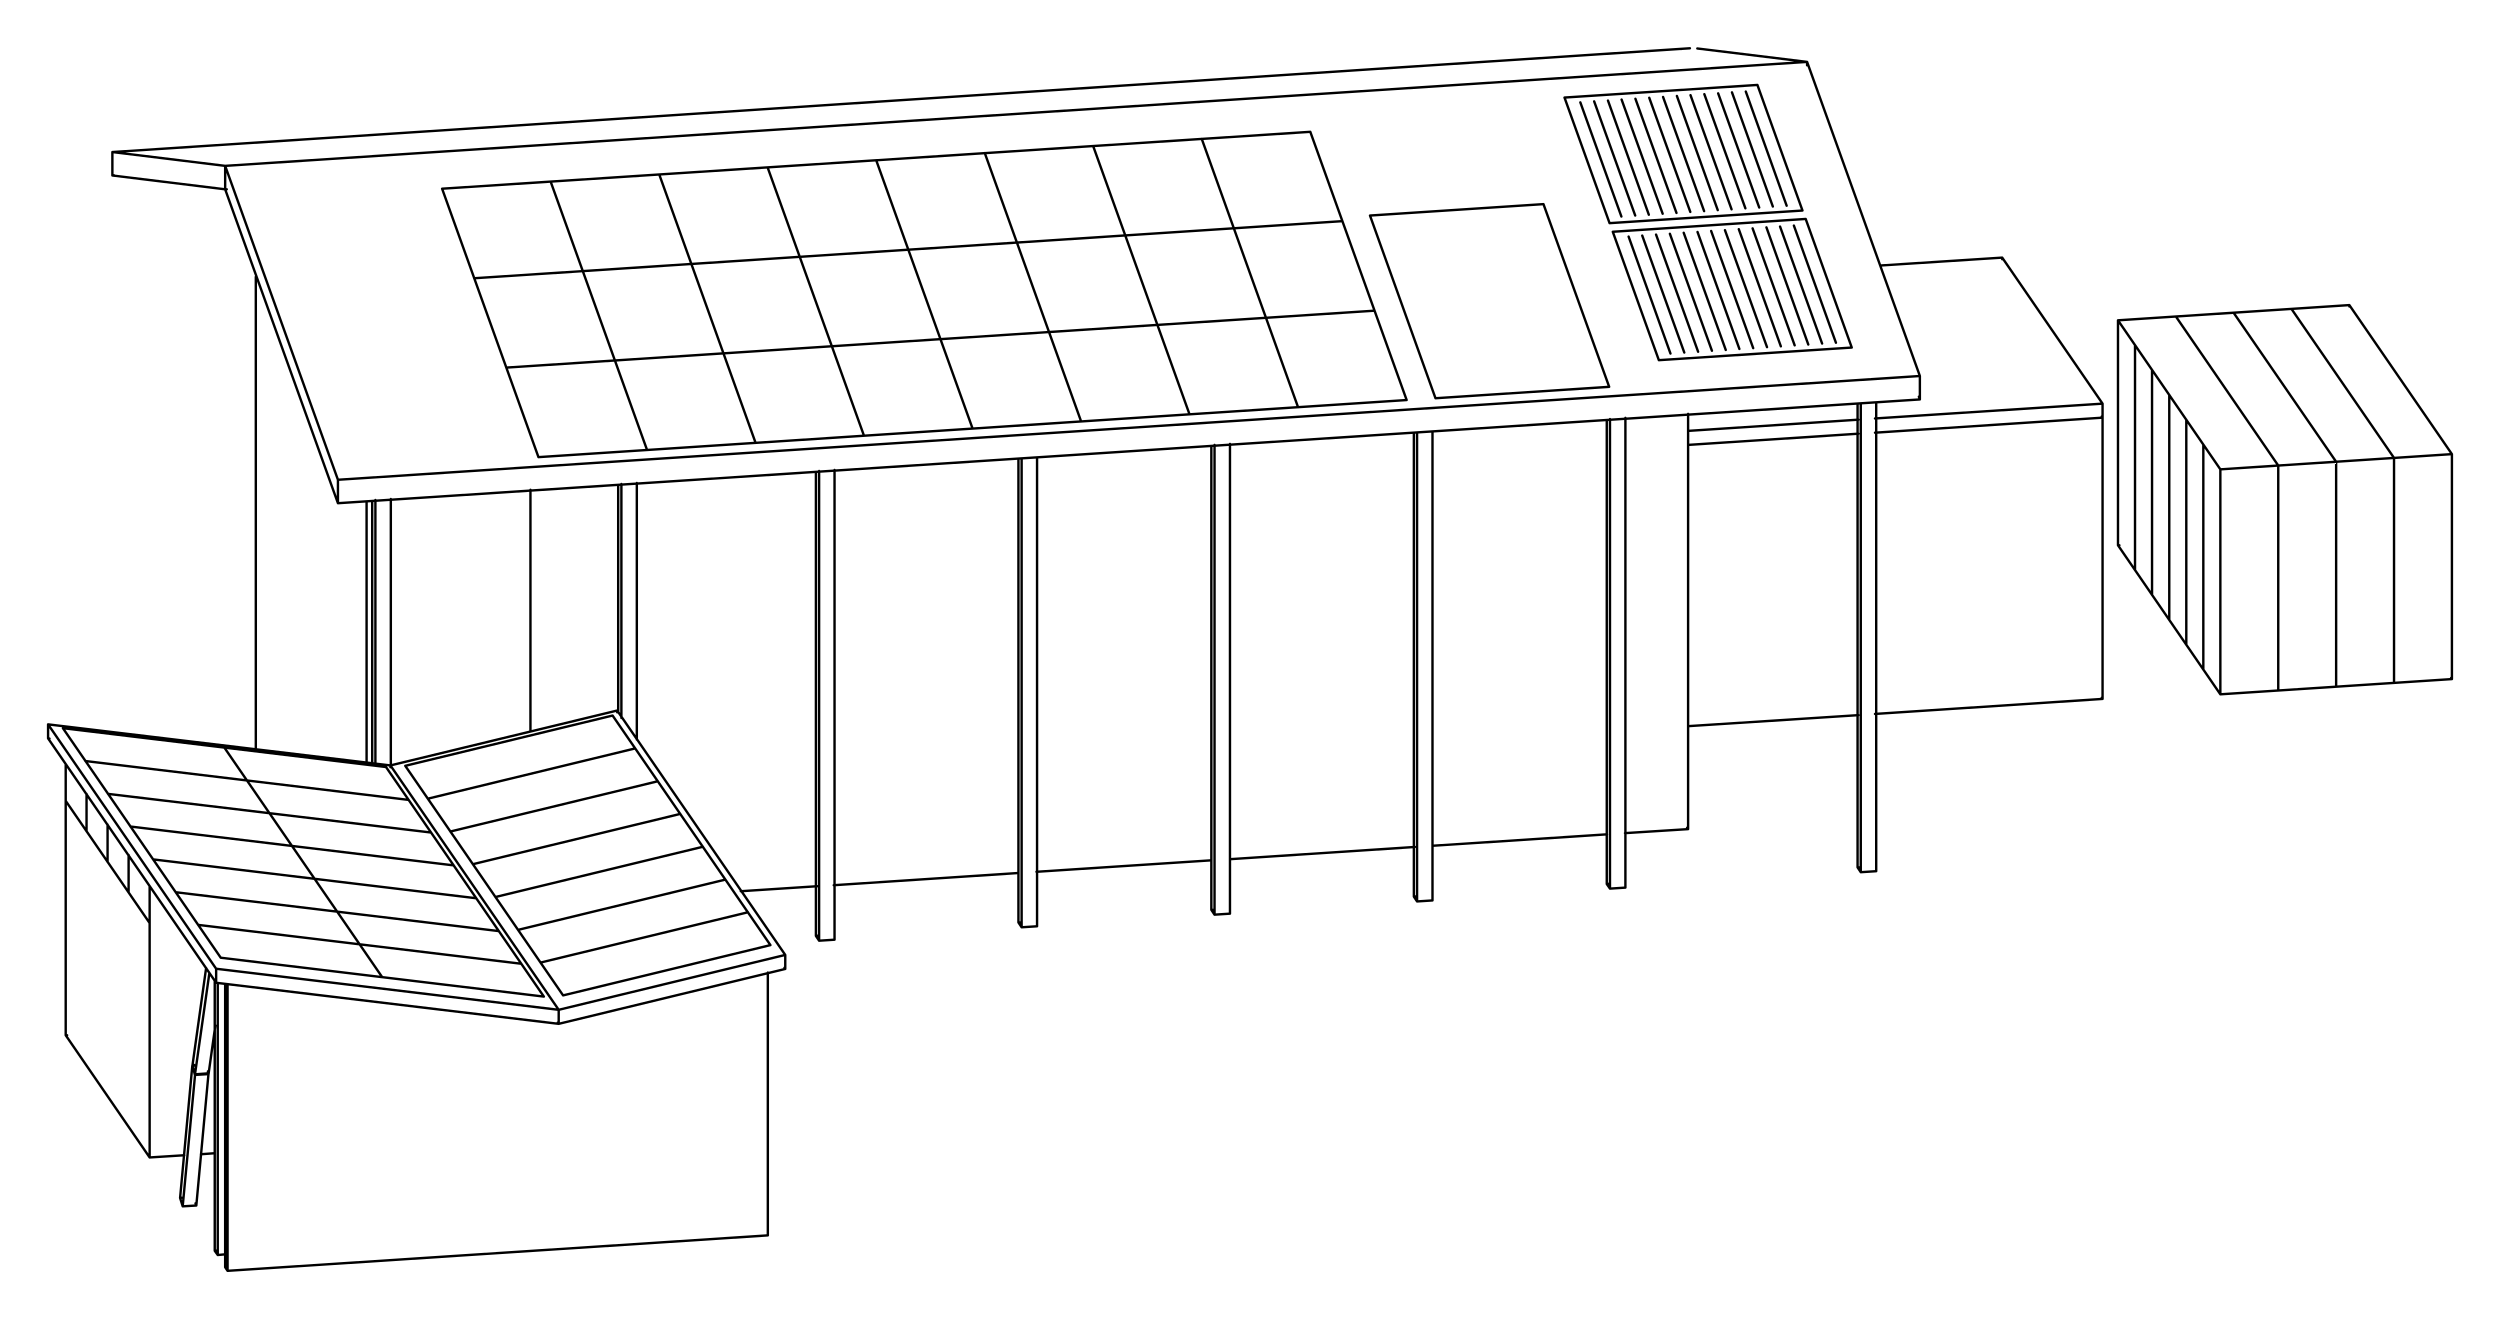
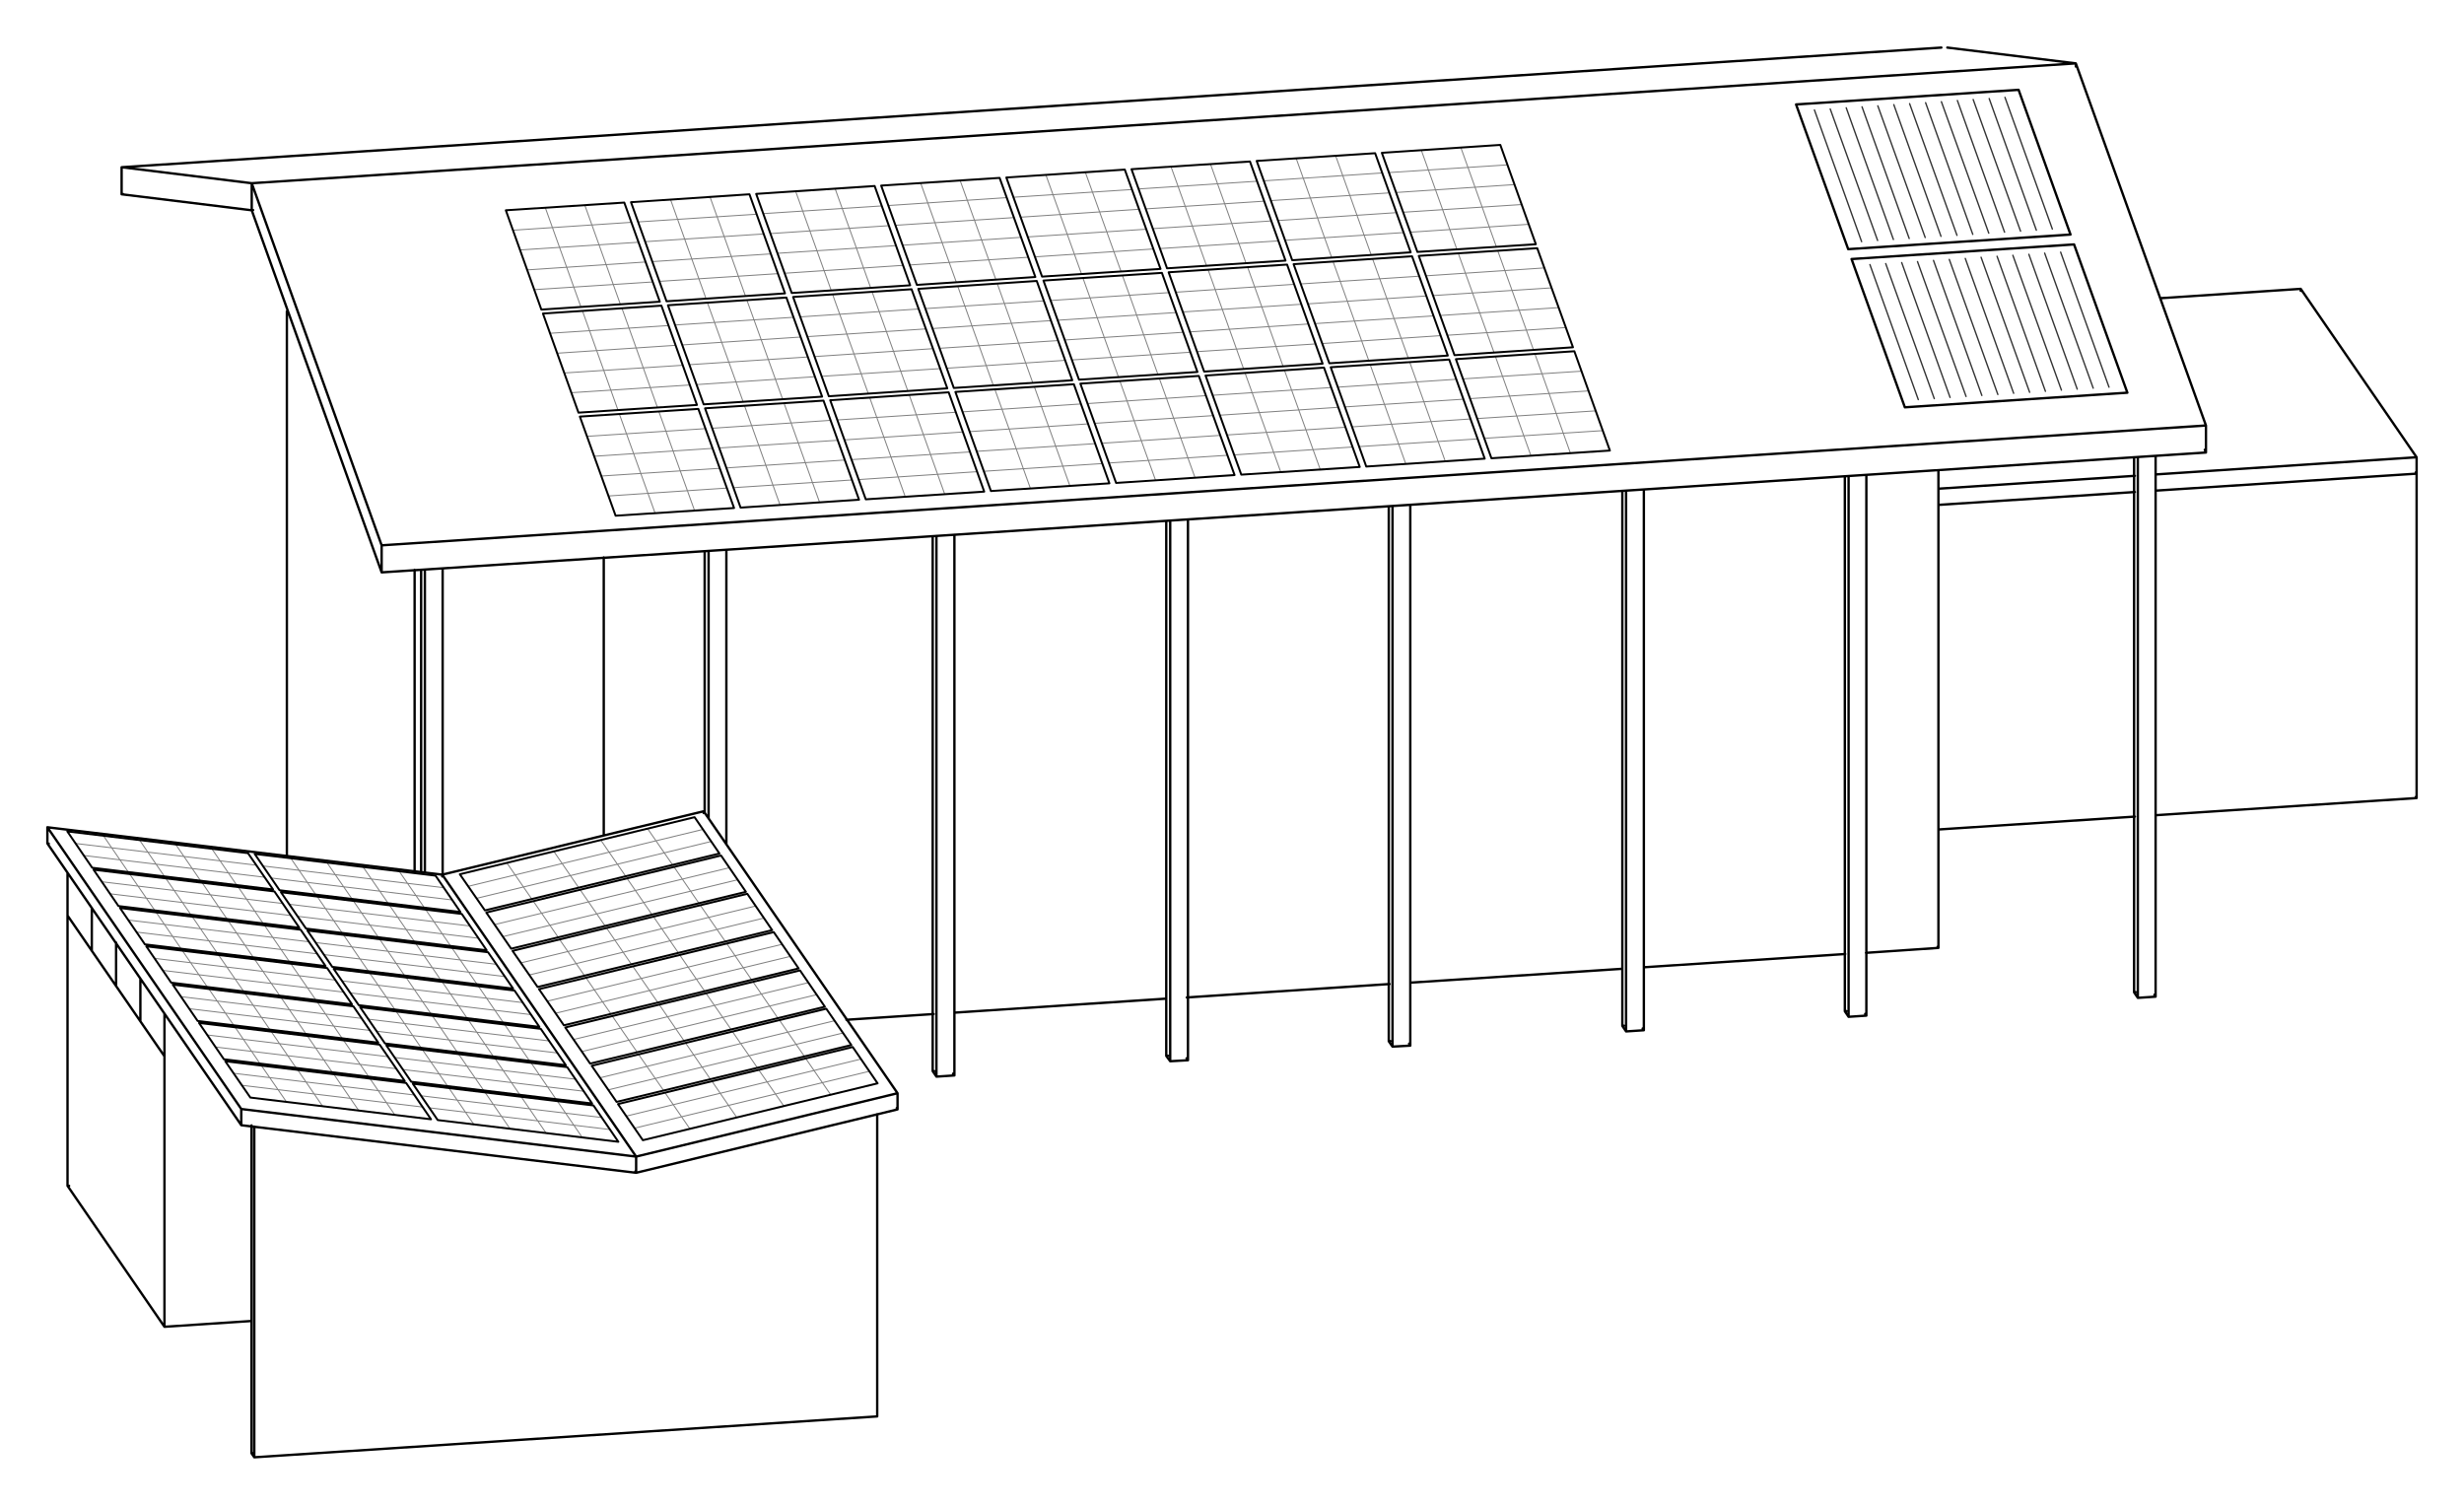
- <svg xmlns="http://www.w3.org/2000/svg" viewBox="0 0 1248 659" fill="none" stroke="currentColor" stroke-width="1.2" stroke-linecap="round" stroke-linejoin="round">
-   <path d="M369.8 444.9L408.0 442.4M416.2 441.9L508.4 435.8M517.4 435.2L604.3 429.5M614.1 428.9L706.3 422.8M715.2 422.2L802.2 416.5M811.2 415.9L842.7 413.9M842.7 413.9L842.2 413.2M264.8 244.5L264.8 365.1M842.7 206.6L842.7 413.9M127.7 373.8L127.7 138.2M183.0 250.7L183.0 380.3M264.8 244.5L264.8 365.1M168.7 251.2L958.4 199.4M168.7 251.2L112.4 94.5M958.4 199.4L957.9 198.0M112.4 94.5L113.2 94.5M112.4 94.5L112.4 82.8M902.1 32.6L902.1 30.9M112.4 82.8L902.1 30.9M112.4 82.8L168.7 239.5M902.1 30.9L958.4 187.7M168.7 239.5L958.4 187.7M168.7 239.5L168.7 251.2M958.4 187.7L958.4 199.4M112.4 94.5L113.2 94.5M112.4 94.5L56.1 87.6M56.1 87.6L56.9 87.5M56.1 87.6L56.1 75.9M56.1 75.9L843.6 24.1M56.1 75.9L112.4 82.8M847.3 24.2L902.1 30.9M112.4 82.8L902.1 30.9M112.4 82.8L112.4 94.5M902.1 30.9L902.1 32.6M842.7 362.5L927.7 357.0M936.0 356.4L1049.6 348.9M842.7 222.1L927.7 216.5M936.0 216.0L1049.6 208.5M1049.6 348.9L1049.2 348.3M1049.6 208.5L1049.2 207.9M1049.6 348.9L1049.6 208.5M842.7 222.1L927.7 216.5M936.0 216.0L1049.6 208.5M842.7 215.1L927.7 209.5M936.0 208.9L1049.6 201.5M939.3 132.5L999.5 128.6M1049.6 208.5L1049.2 207.9M1049.6 201.5L999.5 128.6M1049.6 208.5L1049.6 201.5M999.5 129.4L999.5 128.6M1108.4 346.6L1224.0 339.0M1057.3 272.2L1058.0 272.2M1108.4 234.3L1224.0 226.7M1057.3 159.9L1172.8 152.3M1108.4 346.6L1057.3 272.2M1224.0 339.0L1223.6 338.4M1108.4 234.3L1057.3 159.9M1224.0 226.7L1172.8 152.3M1108.4 346.6L1108.4 234.3M1224.0 339.0L1224.0 226.7M1057.3 272.2L1057.3 159.9M1172.8 153.0L1172.8 152.3M1137.3 344.7L1137.3 232.4M1137.3 232.4L1086.2 158.0M1166.2 342.8L1166.2 230.5M1166.2 230.5L1115.0 156.1M1195.1 340.9L1195.1 228.6M1195.1 228.6L1143.9 154.2M1099.9 334.2L1099.9 221.9M1091.4 321.8L1091.4 209.5M1082.9 309.4L1082.9 197.1M1074.3 297.0L1074.3 184.7M1065.8 284.6L1065.8 172.3M187.4 380.8L187.4 249.6M195.1 381.8L195.1 249.1M185.8 381.5L185.8 250.3M310.2 358.4L310.2 241.6M317.9 369.2L317.9 241.1M308.6 355.3L308.6 242.2M408.9 469.6L416.6 469.1M407.3 467.2L408.1 467.1M408.9 469.6L407.3 467.2M408.9 469.6L408.9 235.1M416.6 469.1L416.6 234.6M407.3 467.2L407.3 235.7M510.0 462.9L517.7 462.4M508.4 460.5L509.2 460.5M510.0 462.9L508.4 460.5M510.0 462.9L510.0 229.2M517.7 462.4L517.7 228.7M508.4 460.5L508.4 229.1M606.3 456.6L614.0 456.1M604.7 454.2L605.5 454.2M606.3 456.6L604.7 454.2M606.3 456.6L606.3 222.1M614.0 456.1L614.0 221.6M604.7 454.2L604.7 222.8M707.4 450.0L715.1 449.5M705.8 447.6L706.7 447.5M707.4 450.0L705.8 447.6M707.4 450.0L707.4 216.2M715.1 449.5L715.1 215.7M705.8 447.6L705.8 216.1M803.7 443.6L811.4 443.1M802.1 441.3L803.0 441.2M803.7 443.6L802.1 441.3M803.7 443.6L803.7 209.2M811.4 443.1L811.4 208.6M802.1 441.3L802.1 209.8M928.9 435.4L936.6 434.9M927.3 433.0L928.2 433.0M928.9 435.4L927.3 433.0M928.9 435.4L928.9 201.7M936.6 434.9L936.6 201.2M927.3 433.0L927.3 201.6M268.8 228.2L702.2 199.7M702.2 199.7L654.1 65.8M654.1 65.8L220.7 94.2M220.7 94.2L268.8 228.2M323.0 224.6L274.9 90.7M377.2 221.1L329.1 87.1M431.3 217.5L383.2 83.6M485.5 213.9L437.4 80.0M539.7 210.4L491.6 76.4M593.8 206.8L545.7 72.9M648.0 203.3L599.9 69.3M252.8 183.5L686.1 155.1M236.7 138.9L670.1 110.4M716.6 198.8L803.3 193.1M803.3 193.1L770.5 101.9M770.5 101.9L683.9 107.6M683.9 107.6L716.6 198.8M803.5 111.4L899.8 105.1M899.8 105.1L877.3 42.4M877.3 42.4L781.0 48.7M781.0 48.7L803.5 111.4M809.4 108.1L788.9 51.1M816.3 107.6L795.8 50.6M823.1 107.2L802.7 50.2M830.0 106.7L809.5 49.7M836.9 106.3L816.4 49.3M843.8 105.8L823.3 48.8M850.7 105.4L830.2 48.4M857.5 104.9L837.1 47.9M864.4 104.5L843.9 47.5M871.3 104.0L850.8 47.0M878.2 103.6L857.7 46.6M885.0 103.1L864.6 46.1M891.9 102.7L871.5 45.7M828.1 179.8L924.4 173.5M924.4 173.5L901.4 109.3M901.4 109.3L805.1 115.7M805.1 115.7L828.1 179.8M833.9 176.5L813.0 118.1M840.8 176.0L819.8 117.6M847.7 175.6L826.7 117.1M854.6 175.1L833.6 116.7M861.5 174.7L840.5 116.2M868.3 174.2L847.4 115.8M875.2 173.8L854.2 115.3M882.1 173.3L861.1 114.9M889.0 172.9L868.0 114.4M895.9 172.4L874.9 114.0M902.7 172.0L881.8 113.5M909.6 171.5L888.6 113.1M916.5 171.1L895.5 112.6M74.7 577.8L92.0 576.7M100.3 576.2L107.0 575.7M74.7 442.5L74.7 577.8M32.8 516.8L33.5 516.8M32.8 381.5L32.8 516.8M74.7 577.8L32.8 516.8M113.6 634.4L383.3 616.7M383.3 616.7L383.3 485.5M113.6 491.5L113.6 634.4M112.4 632.6L113.1 632.5M112.4 491.2L112.4 632.6M113.6 634.4L112.4 632.6M74.7 460.8L32.8 399.8M64.2 445.5L64.2 426.8M53.7 430.3L53.7 411.6M43.2 415.0L43.2 396.3M108.1 624.3L107.2 624.4M107.2 624.4L107.2 489.1M107.2 624.4L108.7 626.5M108.7 626.5L108.7 491.1M108.7 626.5L112.0 626.2M90.7 597.9L89.9 598.0M96.9 532.0L96.0 532.0M89.9 598.0L96.0 532.0M89.9 598.0L91.2 602.2M96.0 532.0L97.4 536.3M91.2 602.2L97.4 536.3M91.2 602.2L98.0 601.8M97.4 536.3L104.1 535.8M98.0 601.8L104.1 535.8M98.0 601.8L97.6 600.7M104.1 535.8L103.8 534.8M96.9 531.6L96.1 531.7M96.1 531.7L102.9 483.2M96.1 531.7L97.3 536.6M97.3 536.6L104.5 485.9M97.3 536.6L104.1 536.2M104.1 536.2L107.5 511.9M104.1 536.2L103.8 535.2M107.9 490.6L24.0 368.6M107.9 490.6L278.9 511.1M24.0 368.6L24.7 368.7M278.9 511.1L278.4 510.5M278.9 511.1L278.9 504.1M194.9 383.0L194.9 382.1M278.9 504.1L194.9 382.1M278.9 504.1L107.9 483.6M194.9 382.1L24.0 361.6M107.9 483.6L24.0 361.6M107.9 483.6L107.9 490.6M24.0 361.6L24.0 368.6M278.9 511.1L278.4 510.5M278.9 511.1L392.0 483.7M392.0 483.7L391.6 483.1M392.0 483.7L392.0 476.7M308.1 355.6L308.1 354.7M392.0 476.7L308.1 354.7M392.0 476.7L278.9 504.1M308.1 354.7L194.9 382.1M278.9 504.1L194.9 382.1M278.9 504.1L278.9 511.1M194.9 382.1L194.9 383.0M110.2 478.1L31.4 363.5M190.8 487.8L112.0 373.2M271.5 497.5L192.7 382.9M110.2 478.1L271.5 497.5M98.9 461.7L260.2 481.1M87.7 445.4L249.0 464.8M76.4 429.0L237.7 448.4M65.1 412.6L226.5 432.0M53.9 396.3L215.2 415.6M42.6 379.9L203.9 399.3M31.4 363.5L192.7 382.9M281.1 496.9L202.3 382.3M384.6 471.8L305.8 357.2M281.1 496.9L384.6 471.8M269.9 480.5L373.4 455.4M258.6 464.2L362.1 439.1M247.3 447.8L350.9 422.7M236.1 431.4L339.6 406.3M224.8 415.1L328.4 390.0M213.6 398.7L317.1 373.6M202.3 382.3L305.8 357.2" />
+ <svg xmlns="http://www.w3.org/2000/svg" viewBox="0 0 1248 763" fill="none" stroke="currentColor" stroke-width="1.2" stroke-linecap="round" stroke-linejoin="round">
+   <path class="m-edge" stroke-width="1.2" d="M428.7 516.5L472.9 513.6M483.4 512.9L590.6 505.8M601.1 505.2L703.8 498.4M714.3 497.7L821.4 490.7M832.7 489.9L934.6 483.2M945.1 482.6L981.8 480.1M981.8 480.1L981.4 479.5M305.8 282.3L305.8 423.0M981.8 238.7L981.8 480.1M145.3 433.8L145.3 157.7M210.0 288.6L210.0 441.3M305.8 282.3L305.8 423.0M193.3 289.9L1117.3 229.2M193.3 289.9L127.5 106.5M1117.3 229.2L1116.7 227.8M127.5 106.5L128.2 106.4M127.5 106.5L127.5 92.8M1051.4 33.7L1051.4 32.1M127.5 92.8L1051.4 32.1M127.5 92.8L193.3 276.2M1051.4 32.1L1117.3 215.5M193.3 276.2L1117.3 215.5M193.3 276.2L193.3 289.9M1117.3 215.5L1117.3 229.2M127.5 106.5L128.2 106.4M127.5 106.5L61.6 98.4M61.6 98.4L62.4 98.3M61.6 98.4L61.6 84.7M61.6 84.7L983.3 24.1M61.6 84.7L127.5 92.8M986.3 24.1L1051.4 32.1M127.5 92.8L1051.4 32.1M127.5 92.8L127.5 106.5M1051.4 32.1L1051.4 33.7M982.1 420.1L1081.3 413.6M1091.8 412.9L1224.0 404.2M982.1 255.7L1081.3 249.2M1091.8 248.5L1224.0 239.9M1224.0 404.2L1223.6 403.6M1224.0 239.9L1223.6 239.2M1224.0 404.2L1224.0 239.9M982.1 255.7L1081.3 249.2M1091.8 248.5L1224.0 239.9M982.1 247.5L1081.3 241.0M1091.8 240.3L1224.0 231.6M1094.7 151.0L1165.3 146.3M1224.0 239.9L1223.6 239.2M1224.0 231.6L1165.3 146.3M1224.0 239.9L1224.0 231.6M1165.3 147.3L1165.3 146.3M215.2 442.0L215.2 288.5M224.2 442.9L224.2 287.9M213.3 441.4L213.3 288.7M358.9 414.5L358.9 279.0M367.9 427.4L367.9 278.4M356.9 411.7L356.9 279.2M474.3 545.3L483.4 544.7M472.4 542.5L473.2 542.5M474.3 545.3L472.4 542.5M483.4 544.7L482.7 543.8M474.3 545.3L474.3 271.4M483.4 544.7L483.4 270.8M472.4 542.5L472.4 271.7M592.7 537.5L601.7 537.0M590.7 534.8L591.6 534.7M592.7 537.5L590.7 534.8M601.7 537.0L601.0 536.0M592.7 537.5L592.7 263.7M601.7 537.0L601.7 263.1M590.7 534.8L590.7 263.9M705.3 530.1L714.3 529.6M703.4 527.4L704.2 527.3M705.3 530.1L703.4 527.4M714.3 529.6L713.7 528.6M705.3 530.1L705.3 256.3M714.3 529.6L714.3 255.7M703.4 527.4L703.4 256.5M823.6 522.4L832.6 521.8M821.7 519.6L822.5 519.5M823.6 522.4L821.7 519.6M832.6 521.8L832.0 520.9M823.6 522.4L823.6 248.5M832.6 521.8L832.6 247.9M821.7 519.6L821.7 248.7M936.3 515.0L945.3 514.4M934.4 512.2L935.2 512.1M936.3 515.0L934.4 512.2M945.3 514.4L944.7 513.5M936.3 515.0L936.3 241.1M945.3 514.4L945.3 240.5M934.4 512.2L934.4 241.3M1082.8 505.4L1091.8 504.8M1080.9 502.6L1081.7 502.5M1082.8 505.4L1080.9 502.6M1091.8 504.8L1091.2 503.8M1082.8 505.4L1082.8 231.5M1091.8 504.8L1091.8 230.9M1080.9 502.6L1080.9 231.7M936.1 126.2L1048.7 118.8M1048.7 118.8L1022.4 45.5M1022.4 45.5L909.7 52.9M909.7 52.9L936.1 126.2M964.8 206.3L1077.5 198.9M1077.5 198.9L1050.5 123.8M1050.5 123.8L937.8 131.2M937.8 131.2L964.8 206.3M83.3 672.0L126.9 669.1M83.3 513.5L83.3 672.0M34.2 600.6L35.0 600.6M34.2 442.1L34.2 600.6M83.3 672.0L34.2 600.6M128.8 738.1L444.3 717.4M444.3 717.4L444.3 564.3M128.8 570.6L128.8 738.1M127.4 736.1L128.2 736.0M127.4 570.0L127.4 736.1M128.8 738.1L127.4 736.1M83.3 535.0L34.2 463.7M71.1 517.2L71.1 496.1M58.8 499.4L58.8 477.4M46.5 481.5L46.5 460.4M122.2 569.9L24.0 427.2M122.2 569.9L322.2 594.0M24.0 427.2L24.7 427.3M322.2 594.0L321.8 593.3M322.2 594.0L322.2 585.8M224.0 443.9L224.0 443.0M322.2 585.8L224.0 443.0M322.2 585.8L122.2 561.7M224.0 443.0L24.0 419.0M122.2 561.7L24.0 419.0M122.2 561.7L122.2 569.9M24.0 419.0L24.0 427.2M322.2 594.0L321.8 593.3M322.2 594.0L454.6 561.9M454.6 561.9L454.2 561.2M454.6 561.9L454.6 553.7M356.4 411.8L356.4 410.9M454.6 553.7L356.4 410.9M454.6 553.7L322.2 585.8M356.4 410.9L224.0 443.0M322.2 585.8L224.0 443.0M322.2 585.8L322.2 594.0M224.0 443.0L224.0 443.9" />
+   <path class="m-pv" stroke-width="1" d="M311.8 261.2L371.8 257.3M371.8 257.3L353.7 207.1M353.7 207.1L293.7 211.0M293.7 211.0L311.8 261.2M293.0 209.0L353.0 205.1M353.0 205.1L335.0 154.8M335.0 154.8L275.0 158.8M275.0 158.8L293.0 209.0M274.2 156.8L334.2 152.8M334.2 152.8L316.2 102.6M316.2 102.6L256.2 106.5M256.2 106.5L274.2 156.8M375.1 257.1L435.1 253.1M435.1 253.1L417.1 202.9M417.1 202.9L357.1 206.8M357.1 206.8L375.1 257.1M356.4 204.8L416.4 200.9M416.4 200.9L398.3 150.7M398.3 150.7L338.3 154.6M338.3 154.6L356.4 204.8M337.6 152.6L397.6 148.6M397.6 148.6L379.6 98.4M379.6 98.4L319.6 102.4M319.6 102.4L337.6 152.6M438.5 252.9L498.5 249.0M498.5 249.0L480.5 198.7M480.5 198.7L420.5 202.7M420.5 202.7L438.5 252.9M419.8 200.7L479.8 196.7M479.8 196.7L461.7 146.5M461.7 146.5L401.7 150.4M401.7 150.4L419.8 200.7M401.0 148.4L461.0 144.5M461.0 144.5L443.0 94.2M443.0 94.2L383.0 98.2M383.0 98.2L401.0 148.4M501.9 248.7L561.9 244.8M561.9 244.8L543.9 194.6M543.9 194.6L483.9 198.5M483.9 198.5L501.9 248.7M483.1 196.5L543.1 192.6M543.1 192.6L525.1 142.3M525.1 142.3L465.1 146.3M465.1 146.3L483.1 196.5M464.4 144.3L524.4 140.3M524.4 140.3L506.3 90.1M506.3 90.1L446.3 94.0M446.3 94.0L464.4 144.3M565.3 244.6L625.3 240.6M625.3 240.6L607.2 190.4M607.2 190.4L547.2 194.3M547.2 194.3L565.3 244.6M546.5 192.3L606.5 188.4M606.5 188.4L588.5 138.2M588.5 138.2L528.5 142.1M528.5 142.1L546.5 192.3M527.8 140.1L587.8 136.2M587.8 136.2L569.7 85.9M569.7 85.9L509.7 89.9M509.7 89.9L527.8 140.1M628.7 240.4L688.7 236.5M688.7 236.5L670.6 186.2M670.6 186.2L610.6 190.2M610.6 190.2L628.7 240.4M609.9 188.2L669.9 184.2M669.9 184.2L651.9 134.0M651.9 134.0L591.9 137.9M591.9 137.9L609.9 188.2M591.1 135.9L651.1 132.0M651.1 132.0L633.1 81.8M633.1 81.8L573.1 85.7M573.1 85.7L591.1 135.9M692.0 236.3L752.0 232.3M752.0 232.3L734.0 182.1M734.0 182.1L674.0 186.0M674.0 186.0L692.0 236.3M673.3 184.0L733.3 180.1M733.3 180.1L715.2 129.8M715.2 129.8L655.2 133.8M655.2 133.8L673.3 184.0M654.5 131.8L714.5 127.8M714.5 127.8L696.5 77.6M696.5 77.6L636.5 81.5M636.5 81.5L654.5 131.8M755.4 232.1L815.4 228.2M815.4 228.2L797.4 177.9M797.4 177.9L737.4 181.9M737.4 181.9L755.4 232.1M736.7 179.9L796.7 175.9M796.7 175.9L778.6 125.7M778.6 125.7L718.6 129.6M718.6 129.6L736.7 179.9M717.9 127.6L777.9 123.7M777.9 123.7L759.9 73.4M759.9 73.4L699.9 77.4M699.9 77.4L717.9 127.6M126.8 555.9L218.3 566.9M218.3 566.9L205.7 548.5M205.7 548.5L114.1 537.5M114.1 537.5L126.8 555.9M113.4 536.5L205.0 547.5M205.0 547.5L192.3 529.1M192.3 529.1L100.8 518.1M100.8 518.1L113.4 536.5M100.1 517.1L191.6 528.1M191.6 528.1L179.0 509.7M179.0 509.7L87.5 498.7M87.5 498.7L100.1 517.1M86.7 497.7L178.3 508.7M178.3 508.7L165.7 490.3M165.7 490.3L74.1 479.3M74.1 479.3L86.7 497.7M73.4 478.3L164.9 489.3M164.9 489.3L152.3 470.9M152.3 470.9L60.8 459.9M60.8 459.9L73.4 478.3M60.0 458.9L151.6 469.9M151.6 469.9L139.0 451.5M139.0 451.5L47.4 440.5M47.4 440.5L60.0 458.9M46.7 439.5L138.3 450.5M138.3 450.5L125.6 432.1M125.6 432.1L34.1 421.1M34.1 421.1L46.7 439.5M221.7 567.3L313.2 578.3M313.2 578.3L300.6 559.9M300.6 559.9L209.1 548.9M209.1 548.9L221.7 567.3M208.3 547.9L299.9 558.9M299.9 558.9L287.3 540.5M287.3 540.5L195.7 529.5M195.7 529.5L208.3 547.9M195.0 528.5L286.6 539.5M286.6 539.5L273.9 521.1M273.9 521.1L182.4 510.1M182.4 510.1L195.0 528.5M181.7 509.1L273.2 520.1M273.2 520.1L260.6 501.7M260.6 501.7L169.0 490.7M169.0 490.7L181.7 509.1M168.3 489.7L259.9 500.7M259.9 500.7L247.2 482.3M247.2 482.3L155.7 471.3M155.7 471.3L168.3 489.7M155.0 470.3L246.5 481.3M246.5 481.3L233.9 462.9M233.9 462.9L142.3 451.9M142.3 451.9L155.0 470.3M141.6 450.9L233.2 461.9M233.2 461.9L220.6 443.5M220.6 443.5L129.0 432.5M129.0 432.5L141.6 450.9M325.6 577.5L444.5 548.7M444.5 548.7L431.9 530.3M431.9 530.3L313.0 559.2M313.0 559.2L325.6 577.5M312.3 558.1L431.2 529.3M431.2 529.3L418.5 510.9M418.5 510.9L299.7 539.8M299.7 539.8L312.3 558.1M298.9 538.7L417.8 509.9M417.8 509.9L405.2 491.5M405.2 491.5L286.3 520.4M286.3 520.4L298.9 538.7M285.6 519.3L404.5 490.5M404.5 490.5L391.9 472.1M391.9 472.1L273.0 501.0M273.0 501.0L285.6 519.3M272.3 499.9L391.1 471.1M391.1 471.1L378.5 452.7M378.5 452.7L259.6 481.6M259.6 481.6L272.3 499.9M258.9 480.5L377.8 451.7M377.8 451.7L365.2 433.3M365.2 433.3L246.3 462.2M246.3 462.2L258.9 480.5M245.6 461.1L364.4 432.3M364.4 432.3L351.8 413.9M351.8 413.9L232.9 442.8M232.9 442.8L245.6 461.1" />
+   <path class="m-cell" stroke-width="0.5" stroke-opacity="0.5" d="M331.8 259.9L313.7 209.7M351.8 258.6L333.7 208.4M308.2 251.2L368.2 247.2M304.6 241.1L364.5 237.2M300.9 231.1L360.9 227.1M297.3 221.0L357.3 217.1M313.0 207.7L295.0 157.4M333.0 206.4L315.0 156.1M289.4 198.9L349.4 195.0M285.8 188.9L345.8 185.0M282.2 178.9L342.2 174.9M278.6 168.8L338.6 164.9M294.2 155.4L276.2 105.2M314.2 154.1L296.2 103.9M270.6 146.7L330.6 142.8M267.0 136.7L327.0 132.7M263.4 126.6L323.4 122.7M259.8 116.6L319.8 112.6M395.1 255.8L377.1 205.5M415.1 254.4L397.1 204.2M371.5 247.0L431.5 243.1M367.9 237.0L427.9 233.0M364.3 226.9L424.3 223.0M360.7 216.9L420.7 212.9M376.4 203.5L358.3 153.3M396.4 202.2L378.3 152.0M352.8 194.8L412.8 190.8M349.2 184.7L409.2 180.8M345.6 174.7L405.6 170.7M342.0 164.6L402.0 160.7M357.6 151.3L339.6 101.0M377.6 150.0L359.6 99.7M334.0 142.5L394.0 138.6M330.4 132.5L390.4 128.6M326.8 122.4L386.8 118.5M323.2 112.4L383.2 108.5M458.5 251.6L440.5 201.4M478.5 250.3L460.5 200.0M434.9 242.9L494.9 238.9M431.3 232.8L491.3 228.9M427.7 222.8L487.7 218.8M424.1 212.7L484.1 208.8M439.8 199.4L421.7 149.1M459.8 198.0L441.7 147.8M416.2 190.6L476.2 186.7M412.5 180.6L472.5 176.6M408.9 170.5L468.9 166.6M405.3 160.5L465.3 156.5M421.0 147.1L403.0 96.9M441.0 145.8L423.0 95.6M397.4 138.4L457.4 134.4M393.8 128.3L453.8 124.4M390.2 118.3L450.2 114.3M386.6 108.2L446.6 104.3M521.9 247.4L503.9 197.2M541.9 246.1L523.9 195.9M498.3 238.7L558.3 234.8M494.7 228.6L554.7 224.7M491.1 218.6L551.1 214.7M487.5 208.6L547.5 204.6M503.1 195.2L485.1 145.0M523.1 193.9L505.1 143.6M479.5 186.5L539.5 182.5M475.9 176.4L535.9 172.5M472.3 166.4L532.3 162.4M468.7 156.3L528.7 152.4M484.4 143.0L466.3 92.7M504.4 141.6L486.3 91.4M460.8 134.2L520.8 130.3M457.2 124.2L517.2 120.2M453.6 114.1L513.6 110.2M450.0 104.1L509.9 100.1M585.3 243.3L567.2 193.0M605.3 242.0L587.2 191.7M561.7 234.5L621.7 230.6M558.1 224.5L618.1 220.5M554.5 214.4L614.5 210.5M550.9 204.4L610.9 200.4M566.5 191.0L548.5 140.8M586.5 189.7L568.5 139.5M542.9 182.3L602.9 178.4M539.3 172.2L599.3 168.3M535.7 162.2L595.7 158.3M532.1 152.2L592.1 148.2M547.8 138.8L529.7 88.5M567.8 137.5L549.7 87.2M524.2 130.1L584.2 126.1M520.5 120.0L580.5 116.1M516.9 110.0L576.9 106.0M513.3 99.9L573.3 96.0M648.7 239.1L630.6 188.9M668.7 237.8L650.6 187.6M625.1 230.4L685.1 226.4M621.4 220.3L681.4 216.4M617.8 210.3L677.8 206.3M614.2 200.2L674.2 196.3M629.9 186.9L611.9 136.6M649.9 185.6L631.9 135.3M606.3 178.1L666.3 174.2M602.7 168.1L662.7 164.1M599.1 158.0L659.1 154.1M595.5 148.0L655.5 144.0M611.1 134.6L593.1 84.4M631.1 133.3L613.1 83.1M587.5 125.9L647.5 122.0M583.9 115.8L643.9 111.9M580.3 105.8L640.3 101.9M576.7 95.7L636.7 91.8M712.0 234.9L694.0 184.7M732.0 233.6L714.0 183.4M688.4 226.2L748.4 222.3M684.8 216.2L744.8 212.2M681.2 206.1L741.2 202.2M677.6 196.1L737.6 192.1M693.3 182.7L675.2 132.5M713.3 181.4L695.2 131.1M669.7 174.0L729.7 170.0M666.1 163.9L726.1 160.0M662.5 153.9L722.5 149.9M658.8 143.8L718.8 139.9M674.5 130.5L656.5 80.2M694.5 129.1L676.5 78.9M650.9 121.7L710.9 117.8M647.3 111.7L707.3 107.7M643.7 101.6L703.7 97.7M640.1 91.6L700.1 87.6M775.4 230.8L757.4 180.5M795.4 229.5L777.4 179.2M751.8 222.0L811.8 218.1M748.2 212.0L808.2 208.1M744.6 201.9L804.6 198.0M741.0 191.9L801.0 188.0M756.7 178.5L738.6 128.3M776.7 177.2L758.6 127.0M733.1 169.8L793.1 165.9M729.4 159.8L789.4 155.8M725.8 149.7L785.8 145.8M722.2 139.7L782.2 135.7M737.9 126.3L719.9 76.1M757.9 125.0L739.9 74.7M714.3 117.6L774.3 113.6M710.7 107.5L770.7 103.6M707.1 97.5L767.1 93.5M703.5 87.4L763.5 83.5M145.1 558.1L132.4 539.7M163.4 560.3L150.8 541.9M181.7 562.5L169.1 544.1M200.0 564.7L187.4 546.3M122.6 549.7L214.1 560.7M118.3 543.6L209.9 554.6M131.7 538.7L119.1 520.3M150.0 540.9L137.4 522.5M168.3 543.1L155.7 524.7M186.7 545.3L174.0 526.9M109.2 530.3L200.8 541.3M105.0 524.2L196.6 535.2M118.4 519.3L105.8 500.9M136.7 521.5L124.1 503.1M155.0 523.7L142.4 505.3M173.3 525.9L160.7 507.5M95.9 510.9L187.4 521.9M91.7 504.8L183.2 515.8M105.0 499.9L92.4 481.5M123.4 502.1L110.7 483.7M141.7 504.3L129.0 485.9M160.0 506.5L147.3 488.1M82.5 491.5L174.1 502.5M78.3 485.4L169.9 496.4M91.7 480.5L79.1 462.1M110.0 482.7L97.4 464.3M128.3 484.9L115.7 466.5M146.6 487.1L134.0 468.7M69.2 472.1L160.7 483.1M65.0 466.0L156.5 477.0M78.4 461.1L65.7 442.7M96.7 463.3L84.0 444.9M115.0 465.5L102.4 447.1M133.3 467.7L120.7 449.3M55.8 452.7L147.4 463.7M51.6 446.6L143.2 457.6M65.0 441.7L52.4 423.3M83.3 443.9L70.7 425.5M101.6 446.1L89.0 427.7M119.9 448.3L107.3 429.9M42.5 433.3L134.0 444.3M38.3 427.2L129.8 438.2M240.0 569.5L227.4 551.1M258.3 571.7L245.7 553.3M276.6 573.9L264.0 555.5M294.9 576.1L282.3 557.7M217.5 561.1L309.0 572.1M213.3 555.0L304.8 566.0M226.7 550.1L214.0 531.7M245.0 552.3L232.3 533.9M263.3 554.5L250.7 536.1M281.6 556.7L269.0 538.3M204.1 541.7L295.7 552.7M199.9 535.6L291.5 546.6M213.3 530.7L200.7 512.3M231.6 532.9L219.0 514.5M249.9 535.1L237.3 516.7M268.2 537.3L255.6 518.9M190.8 522.3L282.3 533.3M186.6 516.2L278.1 527.2M200.0 511.3L187.3 492.9M218.3 513.5L205.7 495.1M236.6 515.7L224.0 497.3M254.9 517.9L242.3 499.5M177.5 502.9L269.0 513.9M173.2 496.8L264.8 507.8M186.6 491.9L174.0 473.5M204.9 494.1L192.3 475.7M223.2 496.3L210.6 477.9M241.6 498.5L228.9 480.1M164.1 483.5L255.7 494.6M159.9 477.4L251.4 488.4M173.3 472.5L160.7 454.1M191.6 474.7L179.0 456.3M209.9 476.9L197.3 458.5M228.2 479.1L215.6 460.7M150.8 464.1L242.3 475.2M146.6 458.0L238.1 469.0M159.9 453.1L147.3 434.7M178.3 455.3L165.6 436.9M196.6 457.5L183.9 439.1M214.9 459.7L202.2 441.3M137.4 444.7L229.0 455.8M133.2 438.6L224.8 449.6M349.4 571.7L336.8 553.4M373.2 566.0L360.6 547.6M397.0 560.2L384.3 541.9M420.7 554.4L408.1 536.1M321.4 571.4L440.3 542.6M317.2 565.3L436.1 536.4M336.1 552.3L323.4 534.0M359.8 546.6L347.2 528.2M383.6 540.8L371.0 522.5M407.4 535.0L394.8 516.7M308.1 552.0L427.0 523.2M303.9 545.9L422.7 517.0M322.7 532.9L310.1 514.6M346.5 527.2L333.9 508.8M370.3 521.4L357.6 503.1M394.0 515.7L381.4 497.3M294.7 532.6L413.6 503.8M290.5 526.5L409.4 497.7M309.4 513.5L296.8 495.2M333.2 507.8L320.5 489.4M356.9 502.0L344.3 483.7M380.7 496.3L368.1 477.9M281.4 513.2L400.3 484.4M277.2 507.1L396.1 478.3M296.0 494.1L283.4 475.8M319.8 488.4L307.2 470.0M343.6 482.6L331.0 464.3M367.4 476.9L354.7 458.5M268.1 493.8L386.9 465.0M263.8 487.7L382.7 458.9M282.7 474.7L270.1 456.4M306.5 469.0L293.8 450.6M330.2 463.2L317.6 444.9M354.0 457.5L341.4 439.1M254.7 474.4L373.6 445.6M250.5 468.3L369.4 439.5M269.3 455.3L256.7 437.0M293.1 449.6L280.5 431.2M316.9 443.8L304.3 425.5M340.7 438.1L328.0 419.7M241.4 455.0L360.2 426.2M237.2 448.9L356.0 420.1" />
+   <path class="m-tube" stroke-width="0.7" stroke-opacity="0.8" d="M942.9 122.4L919.0 55.7M951.0 121.8L927.0 55.2M959.0 121.3L935.1 54.6M967.0 120.8L943.1 54.1M975.1 120.3L951.1 53.6M983.1 119.7L959.2 53.0M991.2 119.2L967.2 52.5M999.2 118.7L975.3 52.0M1007.3 118.1L983.3 51.5M1015.3 117.6L991.4 50.9M1023.4 117.1L999.4 50.4M1031.4 116.6L1007.5 49.9M1039.5 116.0L1015.5 49.3M971.6 202.4L947.1 134.0M979.7 201.9L955.1 133.5M987.7 201.3L963.2 133.0M995.8 200.8L971.2 132.5M1003.8 200.3L979.3 131.9M1011.9 199.8L987.3 131.4M1019.9 199.2L995.4 130.9M1028.0 198.7L1003.4 130.3M1036.0 198.2L1011.5 129.8M1044.1 197.6L1019.5 129.3M1052.1 197.1L1027.6 128.8M1060.2 196.6L1035.6 128.2M1068.2 196.1L1043.7 127.7" />
</svg>
